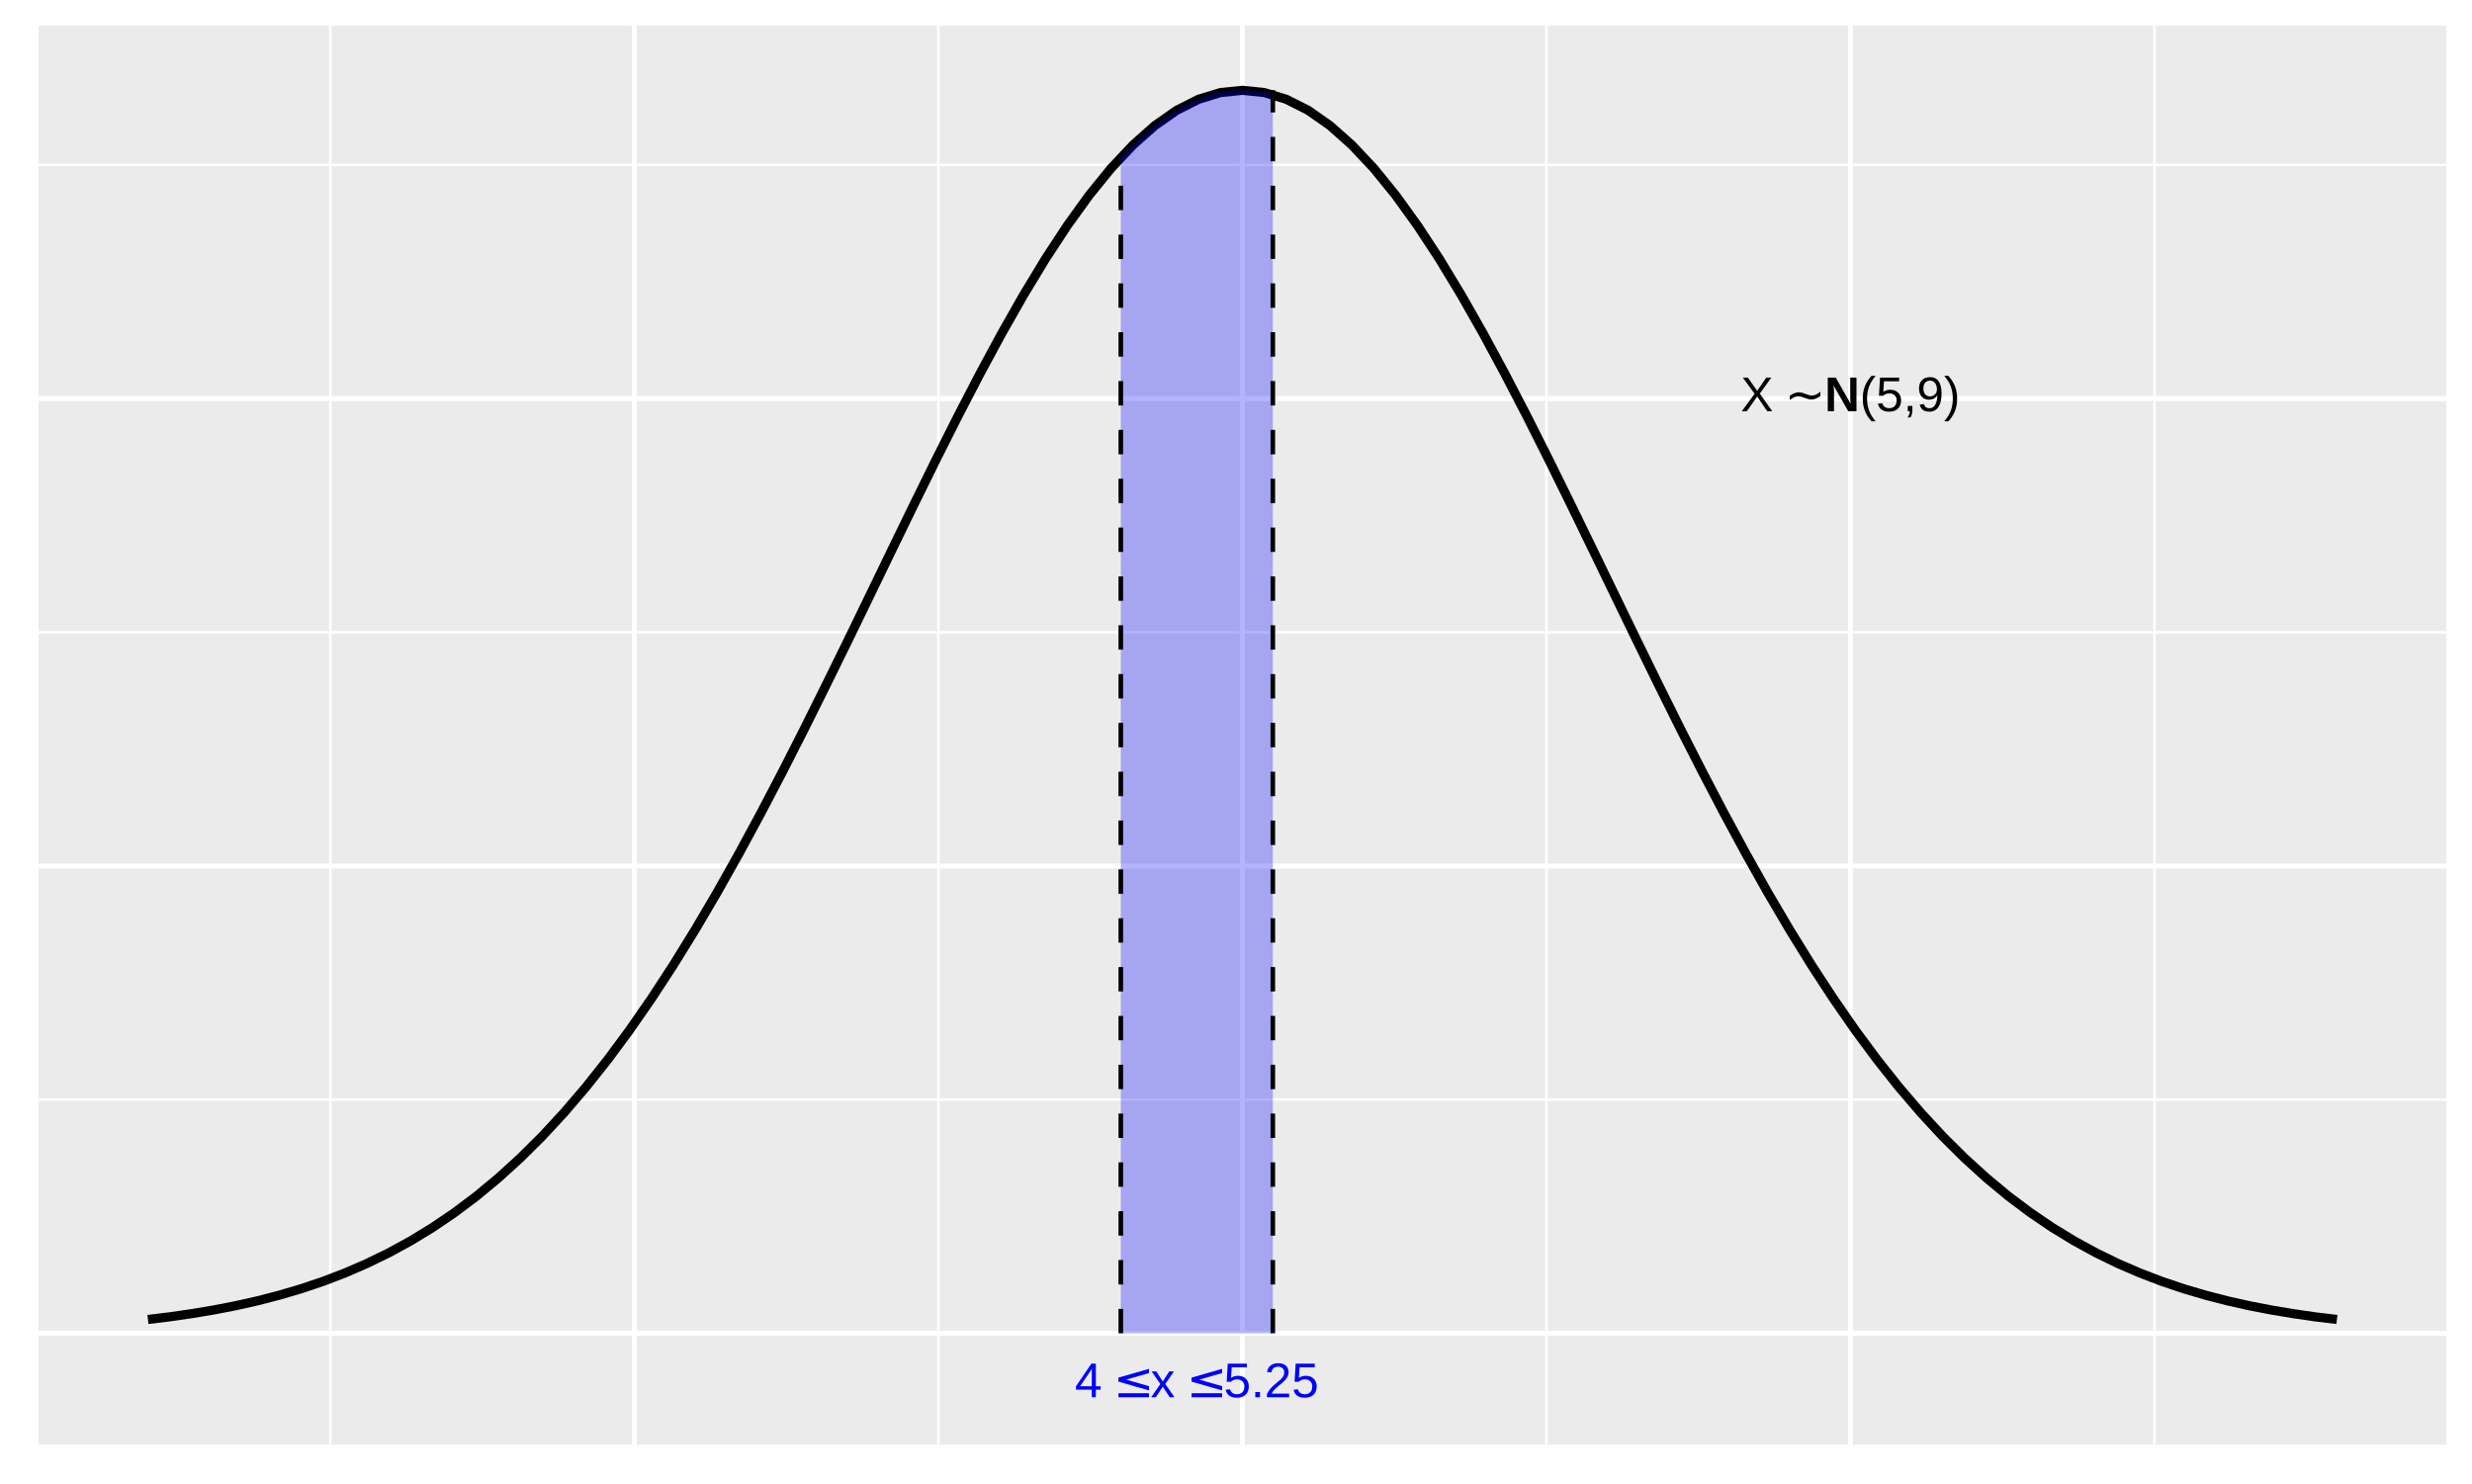
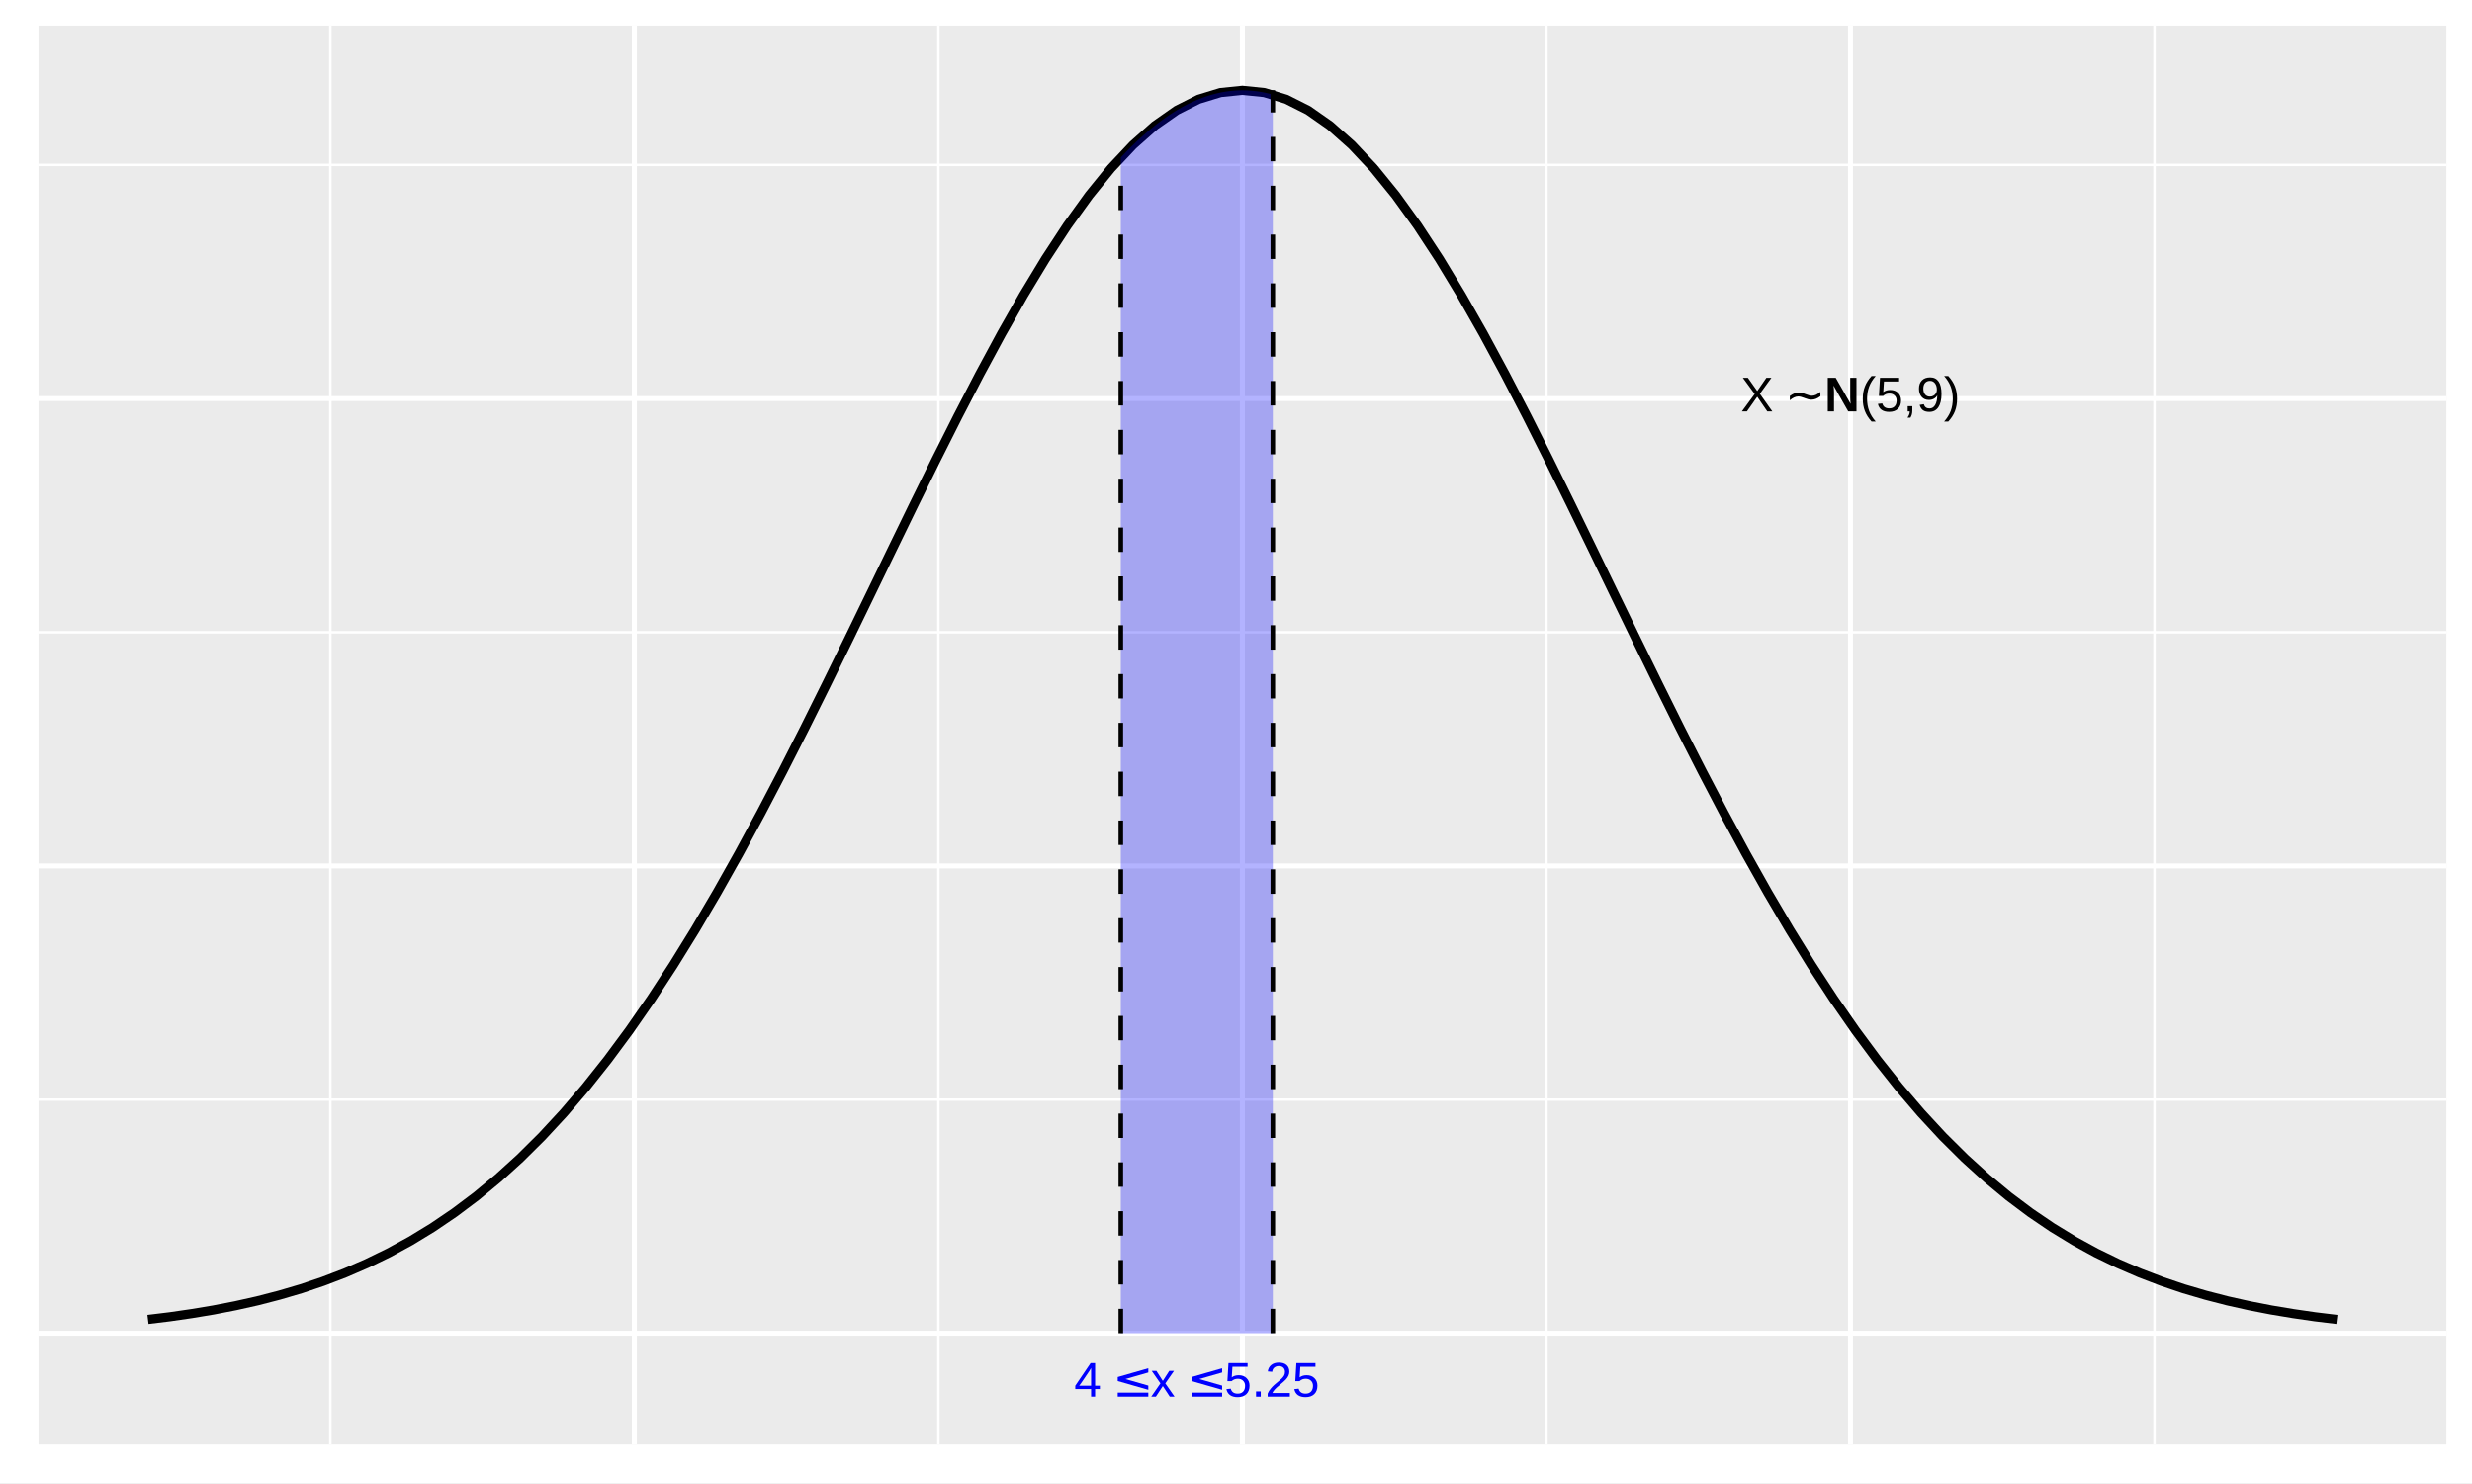
- <svg xmlns="http://www.w3.org/2000/svg" viewBox="0 0 576.00 345.60">
+ <svg xmlns="http://www.w3.org/2000/svg" class="svglite" width="576.00pt" height="345.60pt" viewBox="0 0 576.00 345.60">
  <defs>
    <style type="text/css">
-     line, polyline, polygon, path, rect, circle {
+     .svglite line, .svglite polyline, .svglite polygon, .svglite path, .svglite rect, .svglite circle {
      fill: none;
      stroke: #000000;
      stroke-linecap: round;
      stroke-linejoin: round;
      stroke-miterlimit: 10.00;
    }
  </style>
  </defs>
  <rect width="100%" height="100%" style="stroke: none; fill: #FFFFFF;" />
-   <rect x="0.00" y="0.00" width="576.00" height="345.60" style="stroke-width: 1.16; stroke: #FFFFFF; fill: #FFFFFF;" />
  <defs>
-     <clipPath id="cpOC45N3w1NzAuMDJ8MzM2LjYzfDUuOTg=">
+     <clipPath id="cpMC4wMHw1NzYuMDB8MC4wMHwzNDUuNjA=">
+       <rect x="0.00" y="0.00" width="576.00" height="345.60" />
+     </clipPath>
+   </defs>
+   <g clip-path="url(#cpMC4wMHw1NzYuMDB8MC4wMHwzNDUuNjA=)">
+     <rect x="0.00" y="0.00" width="576.00" height="345.60" style="stroke-width: 1.16; stroke: #FFFFFF; fill: #FFFFFF;" />
+   </g>
+   <defs>
+     <clipPath id="cpOC45N3w1NzAuMDJ8NS45OHwzMzYuNjM=">
      <rect x="8.97" y="5.98" width="561.06" height="330.66" />
    </clipPath>
  </defs>
-   <rect x="8.97" y="5.98" width="561.06" height="330.66" style="stroke-width: 1.16; stroke: none; fill: #EBEBEB;" clip-path="url(#cpOC45N3w1NzAuMDJ8MzM2LjYzfDUuOTg=)" />
-   <polyline points="8.97,256.26 570.02,256.26 " style="stroke-width: 0.58; stroke: #FFFFFF; stroke-linecap: butt;" clip-path="url(#cpOC45N3w1NzAuMDJ8MzM2LjYzfDUuOTg=)" />
-   <polyline points="8.97,147.35 570.02,147.35 " style="stroke-width: 0.58; stroke: #FFFFFF; stroke-linecap: butt;" clip-path="url(#cpOC45N3w1NzAuMDJ8MzM2LjYzfDUuOTg=)" />
-   <polyline points="8.97,38.43 570.02,38.43 " style="stroke-width: 0.58; stroke: #FFFFFF; stroke-linecap: butt;" clip-path="url(#cpOC45N3w1NzAuMDJ8MzM2LjYzfDUuOTg=)" />
-   <polyline points="76.97,336.63 76.97,5.98 " style="stroke-width: 0.58; stroke: #FFFFFF; stroke-linecap: butt;" clip-path="url(#cpOC45N3w1NzAuMDJ8MzM2LjYzfDUuOTg=)" />
-   <polyline points="218.65,336.63 218.65,5.98 " style="stroke-width: 0.58; stroke: #FFFFFF; stroke-linecap: butt;" clip-path="url(#cpOC45N3w1NzAuMDJ8MzM2LjYzfDUuOTg=)" />
-   <polyline points="360.33,336.63 360.33,5.98 " style="stroke-width: 0.58; stroke: #FFFFFF; stroke-linecap: butt;" clip-path="url(#cpOC45N3w1NzAuMDJ8MzM2LjYzfDUuOTg=)" />
-   <polyline points="502.02,336.63 502.02,5.98 " style="stroke-width: 0.58; stroke: #FFFFFF; stroke-linecap: butt;" clip-path="url(#cpOC45N3w1NzAuMDJ8MzM2LjYzfDUuOTg=)" />
-   <polyline points="8.97,310.71 570.02,310.71 " style="stroke-width: 1.16; stroke: #FFFFFF; stroke-linecap: butt;" clip-path="url(#cpOC45N3w1NzAuMDJ8MzM2LjYzfDUuOTg=)" />
-   <polyline points="8.97,201.80 570.02,201.80 " style="stroke-width: 1.16; stroke: #FFFFFF; stroke-linecap: butt;" clip-path="url(#cpOC45N3w1NzAuMDJ8MzM2LjYzfDUuOTg=)" />
-   <polyline points="8.97,92.89 570.02,92.89 " style="stroke-width: 1.16; stroke: #FFFFFF; stroke-linecap: butt;" clip-path="url(#cpOC45N3w1NzAuMDJ8MzM2LjYzfDUuOTg=)" />
-   <polyline points="147.81,336.63 147.81,5.98 " style="stroke-width: 1.16; stroke: #FFFFFF; stroke-linecap: butt;" clip-path="url(#cpOC45N3w1NzAuMDJ8MzM2LjYzfDUuOTg=)" />
-   <polyline points="289.49,336.63 289.49,5.98 " style="stroke-width: 1.16; stroke: #FFFFFF; stroke-linecap: butt;" clip-path="url(#cpOC45N3w1NzAuMDJ8MzM2LjYzfDUuOTg=)" />
-   <polyline points="431.18,336.63 431.18,5.98 " style="stroke-width: 1.16; stroke: #FFFFFF; stroke-linecap: butt;" clip-path="url(#cpOC45N3w1NzAuMDJ8MzM2LjYzfDUuOTg=)" />
-   <polyline points="34.47,307.49 39.57,306.87 44.67,306.13 49.77,305.28 54.87,304.29 59.97,303.15 65.07,301.83 70.17,300.33 75.27,298.61 80.37,296.66 85.47,294.45 90.57,291.97 95.68,289.18 100.78,286.07 105.88,282.61 110.98,278.78 116.08,274.55 121.18,269.92 126.28,264.86 131.38,259.35 136.48,253.39 141.58,246.97 146.68,240.08 151.78,232.73 156.88,224.92 161.98,216.67 167.08,208.00 172.18,198.93 177.28,189.50 182.38,179.75 187.48,169.72 192.58,159.46 197.69,149.05 202.79,138.54 207.89,128.00 212.99,117.51 218.09,107.16 223.19,97.02 228.29,87.19 233.39,77.74 238.49,68.77 243.59,60.35 248.69,52.57 253.79,45.50 258.89,39.22 263.99,33.80 269.09,29.27 274.19,25.70 279.29,23.13 284.39,21.57 289.49,21.05 294.59,21.57 299.70,23.13 304.80,25.70 309.90,29.27 315.00,33.80 320.10,39.22 325.20,45.50 330.30,52.57 335.40,60.35 340.50,68.77 345.60,77.74 350.70,87.19 355.80,97.02 360.90,107.16 366.00,117.51 371.10,128.00 376.20,138.54 381.30,149.05 386.40,159.46 391.50,169.72 396.61,179.75 401.71,189.50 406.81,198.93 411.91,208.00 417.01,216.67 422.11,224.92 427.21,232.73 432.31,240.08 437.41,246.97 442.51,253.39 447.61,259.35 452.71,264.86 457.81,269.92 462.91,274.55 468.01,278.78 473.11,282.61 478.21,286.07 483.31,289.18 488.41,291.97 493.51,294.45 498.62,296.66 503.72,298.61 508.82,300.33 513.92,301.83 519.02,303.15 524.12,304.29 529.22,305.28 534.32,306.13 539.42,306.87 544.52,307.49 " style="stroke-width: 2.13; stroke-linecap: butt;" clip-path="url(#cpOC45N3w1NzAuMDJ8MzM2LjYzfDUuOTg=)" />
-   <polygon points="261.16,36.70 261.51,36.32 261.87,35.95 262.22,35.58 262.58,35.21 262.93,34.85 263.28,34.50 263.64,34.14 263.99,33.80 264.35,33.45 264.70,33.11 265.05,32.78 265.41,32.45 265.76,32.12 266.12,31.80 266.47,31.48 266.83,31.17 267.18,30.86 267.53,30.56 267.89,30.26 268.24,29.96 268.60,29.67 268.95,29.39 269.30,29.10 269.66,28.83 270.01,28.56 270.37,28.29 270.72,28.03 271.08,27.77 271.43,27.52 271.78,27.27 272.14,27.02 272.49,26.79 272.85,26.55 273.20,26.32 273.56,26.10 273.91,25.88 274.26,25.66 274.62,25.45 274.97,25.25 275.33,25.04 275.68,24.85 276.03,24.66 276.39,24.47 276.74,24.29 277.10,24.11 277.45,23.94 277.81,23.77 278.16,23.61 278.51,23.46 278.87,23.30 279.22,23.16 279.58,23.01 279.93,22.88 280.29,22.74 280.64,22.62 280.99,22.49 281.35,22.38 281.70,22.26 282.06,22.16 282.41,22.05 282.76,21.96 283.12,21.86 283.47,21.78 283.83,21.69 284.18,21.61 284.54,21.54 284.89,21.47 285.24,21.41 285.60,21.35 285.95,21.30 286.31,21.25 286.66,21.21 287.01,21.17 287.37,21.14 287.72,21.11 288.08,21.09 288.43,21.07 288.79,21.06 289.14,21.05 289.49,21.05 289.85,21.05 290.20,21.06 290.56,21.07 290.91,21.09 291.27,21.11 291.62,21.14 291.97,21.17 292.33,21.21 292.68,21.25 293.04,21.30 293.39,21.35 293.74,21.41 294.10,21.47 294.45,21.54 294.81,21.61 295.16,21.69 295.52,21.78 295.87,21.86 296.22,21.96 296.58,22.05 296.58,310.71 296.22,310.71 295.87,310.71 295.52,310.71 295.16,310.71 294.81,310.71 294.45,310.71 294.10,310.71 293.74,310.71 293.39,310.71 293.04,310.71 292.68,310.71 292.33,310.71 291.97,310.71 291.62,310.71 291.27,310.71 290.91,310.71 290.56,310.71 290.20,310.71 289.85,310.71 289.49,310.71 289.14,310.71 288.79,310.71 288.43,310.71 288.08,310.71 287.72,310.71 287.37,310.71 287.01,310.71 286.66,310.71 286.31,310.71 285.95,310.71 285.60,310.71 285.24,310.71 284.89,310.71 284.54,310.71 284.18,310.71 283.83,310.71 283.47,310.71 283.12,310.71 282.76,310.71 282.41,310.71 282.06,310.71 281.70,310.71 281.35,310.71 280.99,310.71 280.64,310.71 280.29,310.71 279.93,310.71 279.58,310.71 279.22,310.71 278.87,310.71 278.51,310.71 278.16,310.71 277.81,310.71 277.45,310.71 277.10,310.71 276.74,310.71 276.39,310.71 276.03,310.71 275.68,310.71 275.33,310.71 274.97,310.71 274.62,310.71 274.26,310.71 273.91,310.71 273.56,310.71 273.20,310.71 272.85,310.71 272.49,310.71 272.14,310.71 271.78,310.71 271.43,310.71 271.08,310.71 270.72,310.71 270.37,310.71 270.01,310.71 269.66,310.71 269.30,310.71 268.95,310.71 268.60,310.71 268.24,310.71 267.89,310.71 267.53,310.71 267.18,310.71 266.83,310.71 266.47,310.71 266.12,310.71 265.76,310.71 265.41,310.71 265.05,310.71 264.70,310.71 264.35,310.71 263.99,310.71 263.64,310.71 263.28,310.71 262.93,310.71 262.58,310.71 262.22,310.71 261.87,310.71 261.51,310.71 261.16,310.71 " style="stroke-width: 0.00; stroke: none; fill: #0000FF; fill-opacity: 0.30;" clip-path="url(#cpOC45N3w1NzAuMDJ8MzM2LjYzfDUuOTg=)" />
-   <polyline points="261.16,36.70 261.51,36.32 261.87,35.95 262.22,35.58 262.58,35.21 262.93,34.85 263.28,34.50 263.64,34.14 263.99,33.80 264.35,33.45 264.70,33.11 265.05,32.78 265.41,32.45 265.76,32.12 266.12,31.80 266.47,31.48 266.83,31.17 267.18,30.86 267.53,30.56 267.89,30.26 268.24,29.96 268.60,29.67 268.95,29.39 269.30,29.10 269.66,28.83 270.01,28.56 270.37,28.29 270.72,28.03 271.08,27.77 271.43,27.52 271.78,27.27 272.14,27.02 272.49,26.79 272.85,26.55 273.20,26.32 273.56,26.10 273.91,25.88 274.26,25.66 274.62,25.45 274.97,25.25 275.33,25.04 275.68,24.85 276.03,24.66 276.39,24.47 276.74,24.29 277.10,24.11 277.45,23.94 277.81,23.77 278.16,23.61 278.51,23.46 278.87,23.30 279.22,23.16 279.58,23.01 279.93,22.88 280.29,22.74 280.64,22.62 280.99,22.49 281.35,22.38 281.70,22.26 282.06,22.16 282.41,22.05 282.76,21.96 283.12,21.86 283.47,21.78 283.83,21.69 284.18,21.61 284.54,21.54 284.89,21.47 285.24,21.41 285.60,21.35 285.95,21.30 286.31,21.25 286.66,21.21 287.01,21.17 287.37,21.14 287.72,21.11 288.08,21.09 288.43,21.07 288.79,21.06 289.14,21.05 289.49,21.05 289.85,21.05 290.20,21.06 290.56,21.07 290.91,21.09 291.27,21.11 291.62,21.14 291.97,21.17 292.33,21.21 292.68,21.25 293.04,21.30 293.39,21.35 293.74,21.41 294.10,21.47 294.45,21.54 294.81,21.61 295.16,21.69 295.52,21.78 295.87,21.86 296.22,21.96 296.58,22.05 " style="stroke-width: 1.07; stroke: none;" clip-path="url(#cpOC45N3w1NzAuMDJ8MzM2LjYzfDUuOTg=)" />
-   <line x1="261.16" y1="310.71" x2="261.16" y2="38.43" style="stroke-width: 1.07; stroke-dasharray: 5.69,5.69; stroke-linecap: butt;" clip-path="url(#cpOC45N3w1NzAuMDJ8MzM2LjYzfDUuOTg=)" />
-   <line x1="296.58" y1="310.71" x2="296.58" y2="21.01" style="stroke-width: 1.07; stroke-dasharray: 5.69,5.69; stroke-linecap: butt;" clip-path="url(#cpOC45N3w1NzAuMDJ8MzM2LjYzfDUuOTg=)" />
-   <g clip-path="url(#cpOC45N3w1NzAuMDJ8MzM2LjYzfDUuOTg=)">
-     <text x="250.45" y="325.62" style="font-size: 11.38px; fill: #0000FF; font-family: Arial;" textLength="6.33px" lengthAdjust="spacingAndGlyphs">4</text>
+   <g clip-path="url(#cpOC45N3w1NzAuMDJ8NS45OHwzMzYuNjM=)">
+     <rect x="8.97" y="5.98" width="561.06" height="330.66" style="stroke-width: 1.16; stroke: none; fill: #EBEBEB;" />
+     <polyline points="8.97,256.26 570.02,256.26 " style="stroke-width: 0.58; stroke: #FFFFFF; stroke-linecap: butt;" />
+     <polyline points="8.97,147.35 570.02,147.35 " style="stroke-width: 0.58; stroke: #FFFFFF; stroke-linecap: butt;" />
+     <polyline points="8.97,38.43 570.02,38.43 " style="stroke-width: 0.58; stroke: #FFFFFF; stroke-linecap: butt;" />
+     <polyline points="76.97,336.63 76.97,5.98 " style="stroke-width: 0.58; stroke: #FFFFFF; stroke-linecap: butt;" />
+     <polyline points="218.65,336.63 218.65,5.98 " style="stroke-width: 0.58; stroke: #FFFFFF; stroke-linecap: butt;" />
+     <polyline points="360.33,336.63 360.33,5.98 " style="stroke-width: 0.58; stroke: #FFFFFF; stroke-linecap: butt;" />
+     <polyline points="502.02,336.63 502.02,5.98 " style="stroke-width: 0.58; stroke: #FFFFFF; stroke-linecap: butt;" />
+     <polyline points="8.97,310.71 570.02,310.71 " style="stroke-width: 1.16; stroke: #FFFFFF; stroke-linecap: butt;" />
+     <polyline points="8.97,201.80 570.02,201.80 " style="stroke-width: 1.16; stroke: #FFFFFF; stroke-linecap: butt;" />
+     <polyline points="8.97,92.89 570.02,92.89 " style="stroke-width: 1.16; stroke: #FFFFFF; stroke-linecap: butt;" />
+     <polyline points="147.81,336.63 147.81,5.98 " style="stroke-width: 1.16; stroke: #FFFFFF; stroke-linecap: butt;" />
+     <polyline points="289.49,336.63 289.49,5.98 " style="stroke-width: 1.16; stroke: #FFFFFF; stroke-linecap: butt;" />
+     <polyline points="431.18,336.63 431.18,5.98 " style="stroke-width: 1.16; stroke: #FFFFFF; stroke-linecap: butt;" />
+     <polyline points="34.47,307.49 39.57,306.87 44.67,306.13 49.77,305.28 54.87,304.29 59.97,303.15 65.07,301.83 70.17,300.33 75.27,298.61 80.37,296.66 85.47,294.45 90.57,291.97 95.68,289.18 100.78,286.07 105.88,282.61 110.98,278.78 116.08,274.55 121.18,269.92 126.28,264.86 131.38,259.35 136.48,253.39 141.58,246.97 146.68,240.08 151.78,232.73 156.88,224.92 161.98,216.67 167.08,208.00 172.18,198.93 177.28,189.50 182.38,179.75 187.48,169.72 192.58,159.46 197.69,149.05 202.79,138.54 207.89,128.00 212.99,117.51 218.09,107.16 223.19,97.02 228.29,87.19 233.39,77.74 238.49,68.77 243.59,60.35 248.69,52.57 253.79,45.50 258.89,39.22 263.99,33.80 269.09,29.27 274.19,25.70 279.29,23.13 284.39,21.57 289.49,21.05 294.59,21.57 299.70,23.13 304.80,25.70 309.90,29.27 315.00,33.80 320.10,39.22 325.20,45.50 330.30,52.57 335.40,60.35 340.50,68.77 345.60,77.74 350.70,87.19 355.80,97.02 360.90,107.16 366.00,117.51 371.10,128.00 376.20,138.54 381.30,149.05 386.40,159.46 391.50,169.72 396.61,179.75 401.71,189.50 406.81,198.93 411.91,208.00 417.01,216.67 422.11,224.92 427.21,232.73 432.31,240.08 437.41,246.97 442.51,253.39 447.61,259.35 452.71,264.86 457.81,269.92 462.91,274.55 468.01,278.78 473.11,282.61 478.21,286.07 483.31,289.18 488.41,291.97 493.51,294.45 498.62,296.66 503.72,298.61 508.82,300.33 513.92,301.83 519.02,303.15 524.12,304.29 529.22,305.28 534.32,306.13 539.42,306.87 544.52,307.49 " style="stroke-width: 2.13; stroke-linecap: butt;" />
+     <polygon points="261.16,36.70 261.51,36.32 261.87,35.95 262.22,35.58 262.58,35.21 262.93,34.85 263.28,34.50 263.64,34.14 263.99,33.80 264.35,33.45 264.70,33.11 265.05,32.78 265.41,32.45 265.76,32.12 266.12,31.80 266.47,31.48 266.83,31.17 267.18,30.86 267.53,30.56 267.89,30.26 268.24,29.96 268.60,29.67 268.95,29.39 269.30,29.10 269.66,28.83 270.01,28.56 270.37,28.29 270.72,28.03 271.08,27.77 271.43,27.52 271.78,27.27 272.14,27.02 272.49,26.79 272.85,26.55 273.20,26.32 273.56,26.10 273.91,25.88 274.26,25.66 274.62,25.45 274.97,25.25 275.33,25.04 275.68,24.85 276.03,24.66 276.39,24.47 276.74,24.29 277.10,24.11 277.45,23.94 277.81,23.77 278.16,23.61 278.51,23.46 278.87,23.30 279.22,23.16 279.58,23.01 279.93,22.88 280.29,22.74 280.64,22.62 280.99,22.49 281.35,22.38 281.70,22.26 282.06,22.16 282.41,22.05 282.76,21.96 283.12,21.86 283.47,21.78 283.83,21.69 284.18,21.61 284.54,21.54 284.89,21.47 285.24,21.41 285.60,21.35 285.95,21.30 286.31,21.25 286.66,21.21 287.01,21.17 287.37,21.14 287.72,21.11 288.08,21.09 288.43,21.07 288.79,21.06 289.14,21.05 289.49,21.05 289.85,21.05 290.20,21.06 290.56,21.07 290.91,21.09 291.27,21.11 291.62,21.14 291.97,21.17 292.33,21.21 292.68,21.25 293.04,21.30 293.39,21.35 293.74,21.41 294.10,21.47 294.45,21.54 294.81,21.61 295.16,21.69 295.52,21.78 295.87,21.86 296.22,21.96 296.58,22.05 296.58,310.71 296.22,310.71 295.87,310.71 295.52,310.71 295.16,310.71 294.81,310.71 294.45,310.71 294.10,310.71 293.74,310.71 293.39,310.71 293.04,310.71 292.68,310.71 292.33,310.71 291.97,310.71 291.62,310.71 291.27,310.71 290.91,310.71 290.56,310.71 290.20,310.71 289.85,310.71 289.49,310.71 289.14,310.71 288.79,310.71 288.43,310.71 288.08,310.71 287.72,310.71 287.37,310.71 287.01,310.71 286.66,310.71 286.31,310.71 285.95,310.71 285.60,310.71 285.24,310.71 284.89,310.71 284.54,310.71 284.18,310.71 283.83,310.71 283.47,310.71 283.12,310.71 282.76,310.71 282.41,310.71 282.06,310.71 281.70,310.71 281.35,310.71 280.99,310.71 280.64,310.71 280.29,310.71 279.93,310.71 279.58,310.71 279.22,310.71 278.87,310.71 278.51,310.71 278.16,310.71 277.81,310.71 277.45,310.71 277.10,310.71 276.74,310.71 276.39,310.71 276.03,310.71 275.68,310.71 275.33,310.71 274.97,310.71 274.62,310.71 274.26,310.71 273.91,310.71 273.56,310.71 273.20,310.71 272.85,310.71 272.49,310.71 272.14,310.71 271.78,310.71 271.43,310.71 271.08,310.71 270.72,310.71 270.37,310.71 270.01,310.71 269.66,310.71 269.30,310.71 268.95,310.71 268.60,310.71 268.24,310.71 267.89,310.71 267.53,310.71 267.18,310.71 266.83,310.71 266.47,310.71 266.12,310.71 265.76,310.71 265.41,310.71 265.05,310.71 264.70,310.71 264.35,310.71 263.99,310.71 263.64,310.71 263.28,310.71 262.93,310.71 262.58,310.71 262.22,310.71 261.87,310.71 261.51,310.71 261.16,310.71 " style="stroke-width: 0.00; stroke: none; fill: #0000FF; fill-opacity: 0.30;" />
+     <polyline points="261.16,36.70 261.51,36.32 261.87,35.95 262.22,35.58 262.58,35.21 262.93,34.85 263.28,34.50 263.64,34.14 263.99,33.80 264.35,33.45 264.70,33.11 265.05,32.78 265.41,32.45 265.76,32.12 266.12,31.80 266.47,31.48 266.83,31.17 267.18,30.86 267.53,30.56 267.89,30.26 268.24,29.96 268.60,29.67 268.95,29.39 269.30,29.10 269.66,28.83 270.01,28.56 270.37,28.29 270.72,28.03 271.08,27.77 271.43,27.52 271.78,27.27 272.14,27.02 272.49,26.79 272.85,26.55 273.20,26.32 273.56,26.10 273.91,25.88 274.26,25.66 274.62,25.45 274.97,25.25 275.33,25.04 275.68,24.85 276.03,24.66 276.39,24.47 276.74,24.29 277.10,24.11 277.45,23.94 277.81,23.77 278.16,23.61 278.51,23.46 278.87,23.30 279.22,23.16 279.58,23.01 279.93,22.88 280.29,22.74 280.64,22.62 280.99,22.49 281.35,22.38 281.70,22.26 282.06,22.16 282.41,22.05 282.76,21.96 283.12,21.86 283.47,21.78 283.83,21.69 284.18,21.61 284.54,21.54 284.89,21.47 285.24,21.41 285.60,21.35 285.95,21.30 286.31,21.25 286.66,21.21 287.01,21.17 287.37,21.14 287.72,21.11 288.08,21.09 288.43,21.07 288.79,21.06 289.14,21.05 289.49,21.05 289.85,21.05 290.20,21.06 290.56,21.07 290.91,21.09 291.27,21.11 291.62,21.14 291.97,21.17 292.33,21.21 292.68,21.25 293.04,21.30 293.39,21.35 293.74,21.41 294.10,21.47 294.45,21.54 294.81,21.61 295.16,21.69 295.52,21.78 295.87,21.86 296.22,21.96 296.58,22.05 " style="stroke-width: 1.07; stroke: none;" />
+     <line x1="261.16" y1="310.71" x2="261.16" y2="38.43" style="stroke-width: 1.07; stroke-dasharray: 5.69,5.69; stroke-linecap: butt;" />
+     <line x1="296.58" y1="310.71" x2="296.58" y2="21.01" style="stroke-width: 1.07; stroke-dasharray: 5.69,5.69; stroke-linecap: butt;" />
+     <text x="250.28" y="325.50" style="font-size: 11.38px; fill: #0000FF; font-family: Arial;" textLength="6.33px" lengthAdjust="spacingAndGlyphs">4</text>
+     <text x="259.24" y="325.50" style="font-size: 11.38px; fill: #0000FF; font-family: Symbol;" textLength="6.24px" lengthAdjust="spacingAndGlyphs">≤</text>
+     <text x="268.12" y="325.50" style="font-size: 11.38px; fill: #0000FF; font-family: Arial;" textLength="5.69px" lengthAdjust="spacingAndGlyphs">x</text>
+     <text x="276.44" y="325.50" style="font-size: 11.38px; fill: #0000FF; font-family: Symbol;" textLength="6.24px" lengthAdjust="spacingAndGlyphs">≤</text>
+     <text x="285.31" y="325.50" style="font-size: 11.38px; fill: #0000FF; font-family: Arial;" textLength="6.33px" lengthAdjust="spacingAndGlyphs">5</text>
+     <text x="291.64" y="325.50" style="font-size: 11.38px; fill: #0000FF; font-family: Arial;" textLength="3.16px" lengthAdjust="spacingAndGlyphs">.</text>
+     <text x="294.80" y="325.50" style="font-size: 11.38px; fill: #0000FF; font-family: Arial;" textLength="12.66px" lengthAdjust="spacingAndGlyphs">25</text>
+     <text x="405.62" y="95.88" style="font-size: 11.38px; font-family: Arial;" textLength="7.59px" lengthAdjust="spacingAndGlyphs">X</text>
+     <text x="415.84" y="95.88" style="font-size: 11.38px; font-family: Arial;" textLength="7.21px" lengthAdjust="spacingAndGlyphs">∼</text>
+     <text x="425.12" y="95.88" style="font-size: 11.38px; font-weight: bold; font-family: Arial;" textLength="8.22px" lengthAdjust="spacingAndGlyphs">N</text>
+     <text x="433.34" y="95.88" style="font-size: 11.38px; font-family: Arial;" textLength="3.79px" lengthAdjust="spacingAndGlyphs">(</text>
+     <text x="437.12" y="95.88" style="font-size: 11.38px; font-family: Arial;" textLength="6.33px" lengthAdjust="spacingAndGlyphs">5</text>
+     <text x="443.45" y="95.88" style="font-size: 11.38px; font-family: Arial;" textLength="3.16px" lengthAdjust="spacingAndGlyphs">,</text>
+     <text x="446.61" y="95.88" style="font-size: 11.38px; font-family: Arial;" textLength="6.33px" lengthAdjust="spacingAndGlyphs">9</text>
+     <text x="452.94" y="95.88" style="font-size: 11.38px; font-family: Arial;" textLength="3.79px" lengthAdjust="spacingAndGlyphs">)</text>
  </g>
-   <g clip-path="url(#cpOC45N3w1NzAuMDJ8MzM2LjYzfDUuOTg=)">
-     <text x="259.41" y="325.62" style="font-size: 11.38px; fill: #0000FF; font-family: PT Serif;" textLength="6.07px" lengthAdjust="spacingAndGlyphs">≤</text>
-   </g>
-   <g clip-path="url(#cpOC45N3w1NzAuMDJ8MzM2LjYzfDUuOTg=)">
-     <text x="268.11" y="325.62" style="font-size: 11.38px; fill: #0000FF; font-family: Arial;" textLength="5.69px" lengthAdjust="spacingAndGlyphs">x</text>
-   </g>
-   <g clip-path="url(#cpOC45N3w1NzAuMDJ8MzM2LjYzfDUuOTg=)">
-     <text x="276.44" y="325.62" style="font-size: 11.38px; fill: #0000FF; font-family: PT Serif;" textLength="6.07px" lengthAdjust="spacingAndGlyphs">≤</text>
-   </g>
-   <g clip-path="url(#cpOC45N3w1NzAuMDJ8MzM2LjYzfDUuOTg=)">
-     <text x="285.14" y="325.62" style="font-size: 11.38px; fill: #0000FF; font-family: Arial;" textLength="6.33px" lengthAdjust="spacingAndGlyphs">5</text>
-   </g>
-   <g clip-path="url(#cpOC45N3w1NzAuMDJ8MzM2LjYzfDUuOTg=)">
-     <text x="291.47" y="325.62" style="font-size: 11.38px; fill: #0000FF; font-family: Arial;" textLength="3.16px" lengthAdjust="spacingAndGlyphs">.</text>
-   </g>
-   <g clip-path="url(#cpOC45N3w1NzAuMDJ8MzM2LjYzfDUuOTg=)">
-     <text x="294.63" y="325.62" style="font-size: 11.38px; fill: #0000FF; font-family: Arial;" textLength="12.66px" lengthAdjust="spacingAndGlyphs">25</text>
-   </g>
-   <g clip-path="url(#cpOC45N3w1NzAuMDJ8MzM2LjYzfDUuOTg=)">
-     <text x="405.61" y="95.83" style="font-size: 11.38px; font-family: Arial;" textLength="7.59px" lengthAdjust="spacingAndGlyphs">X</text>
-   </g>
-   <g clip-path="url(#cpOC45N3w1NzAuMDJ8MzM2LjYzfDUuOTg=)">
-     <text x="415.84" y="95.83" style="font-size: 11.38px; font-family: Arial;" textLength="8.54px" lengthAdjust="spacingAndGlyphs">∼</text>
-   </g>
-   <g clip-path="url(#cpOC45N3w1NzAuMDJ8MzM2LjYzfDUuOTg=)">
-     <text x="425.12" y="95.83" style="font-size: 11.38px; font-weight: bold; font-family: Arial;" textLength="8.22px" lengthAdjust="spacingAndGlyphs">N</text>
-   </g>
-   <g clip-path="url(#cpOC45N3w1NzAuMDJ8MzM2LjYzfDUuOTg=)">
-     <text x="433.34" y="95.83" style="font-size: 11.38px; font-family: Arial;" textLength="3.79px" lengthAdjust="spacingAndGlyphs">(</text>
-   </g>
-   <g clip-path="url(#cpOC45N3w1NzAuMDJ8MzM2LjYzfDUuOTg=)">
-     <text x="437.13" y="95.83" style="font-size: 11.38px; font-family: Arial;" textLength="6.33px" lengthAdjust="spacingAndGlyphs">5</text>
-   </g>
-   <g clip-path="url(#cpOC45N3w1NzAuMDJ8MzM2LjYzfDUuOTg=)">
-     <text x="443.46" y="95.83" style="font-size: 11.38px; font-family: Arial;" textLength="3.16px" lengthAdjust="spacingAndGlyphs">,</text>
-   </g>
-   <g clip-path="url(#cpOC45N3w1NzAuMDJ8MzM2LjYzfDUuOTg=)">
-     <text x="446.62" y="95.83" style="font-size: 11.38px; font-family: Arial;" textLength="6.33px" lengthAdjust="spacingAndGlyphs">9</text>
-   </g>
-   <g clip-path="url(#cpOC45N3w1NzAuMDJ8MzM2LjYzfDUuOTg=)">
-     <text x="452.95" y="95.83" style="font-size: 11.38px; font-family: Arial;" textLength="3.79px" lengthAdjust="spacingAndGlyphs">)</text>
-   </g>
-   <defs>
-     <clipPath id="cpMC4wMHw1NzYuMDB8MzQ1LjYwfDAuMDA=">
-       <rect x="0.00" y="0.00" width="576.00" height="345.60" />
-     </clipPath>
-   </defs>
+   <g clip-path="url(#cpMC4wMHw1NzYuMDB8MC4wMHwzNDUuNjA=)">
+ </g>
</svg>
